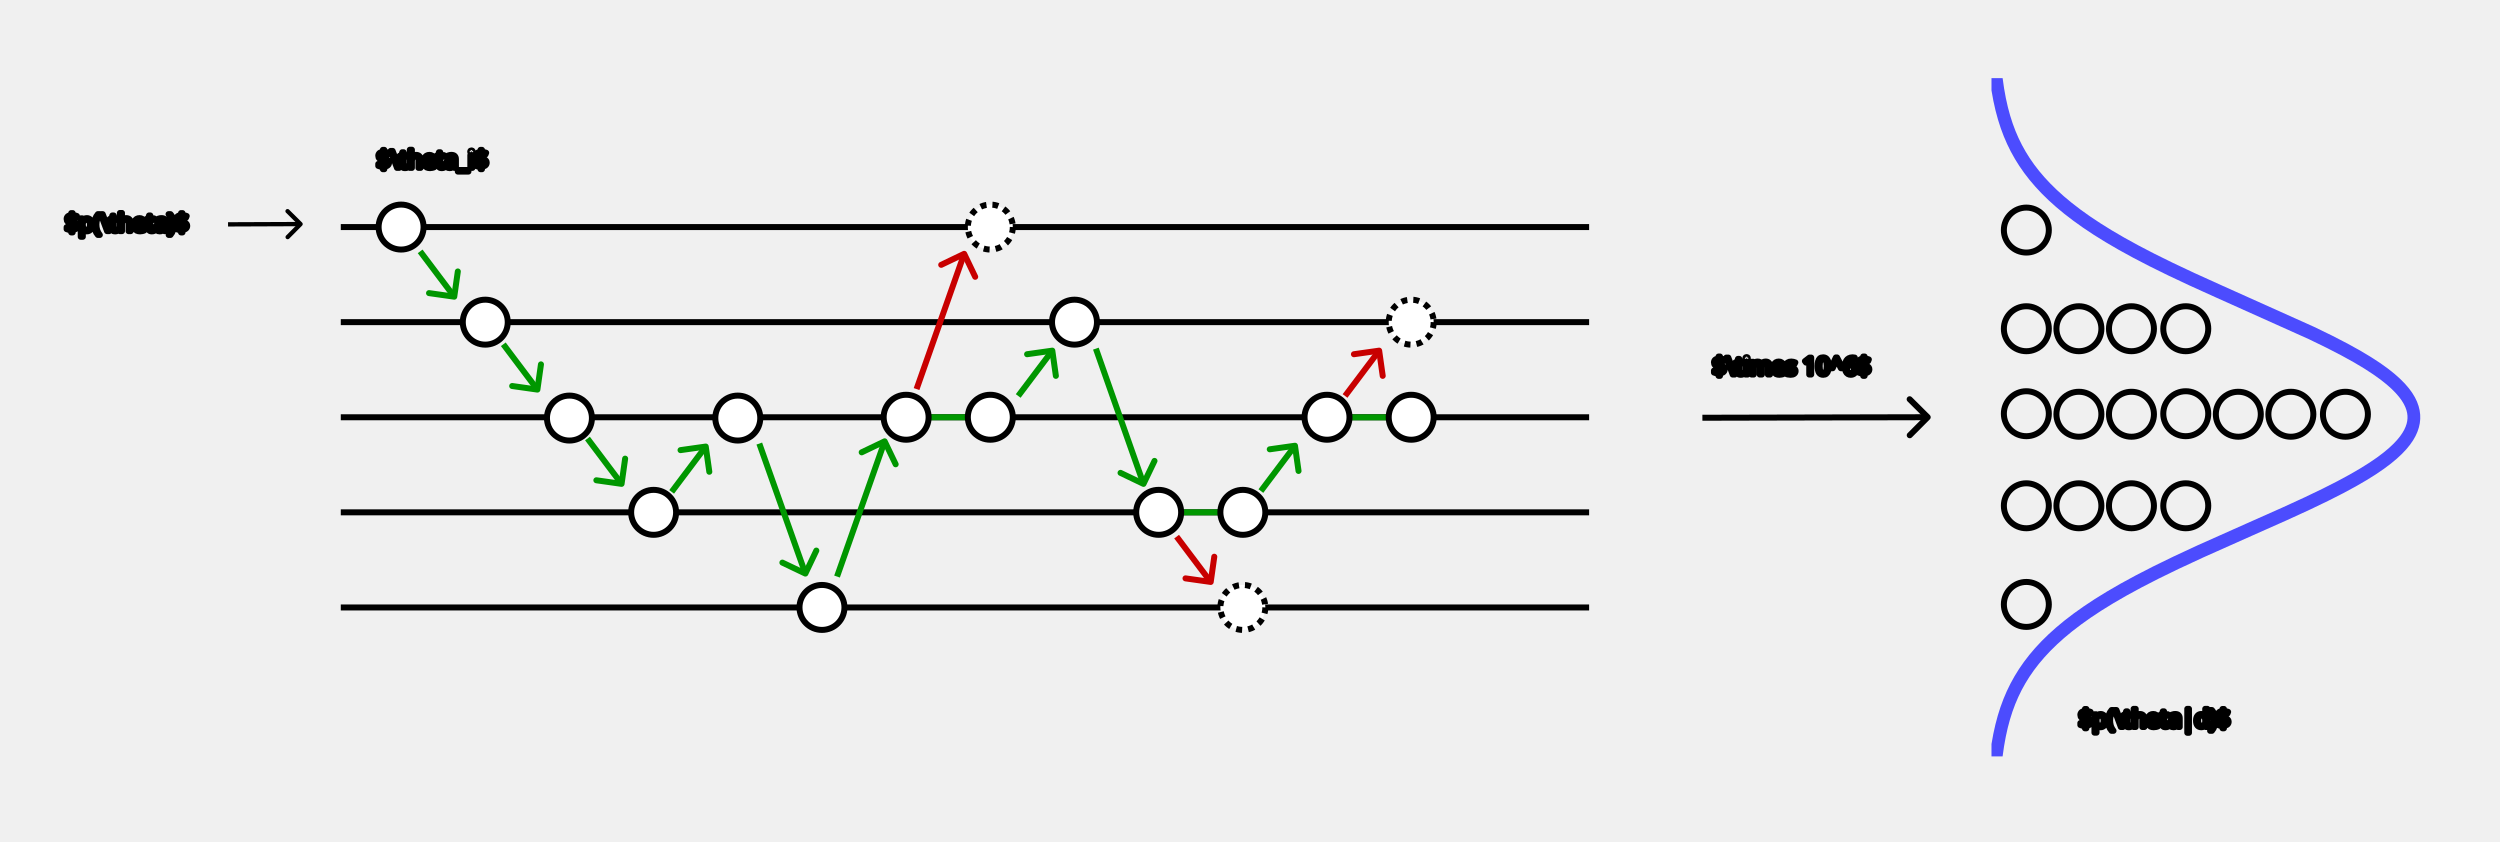
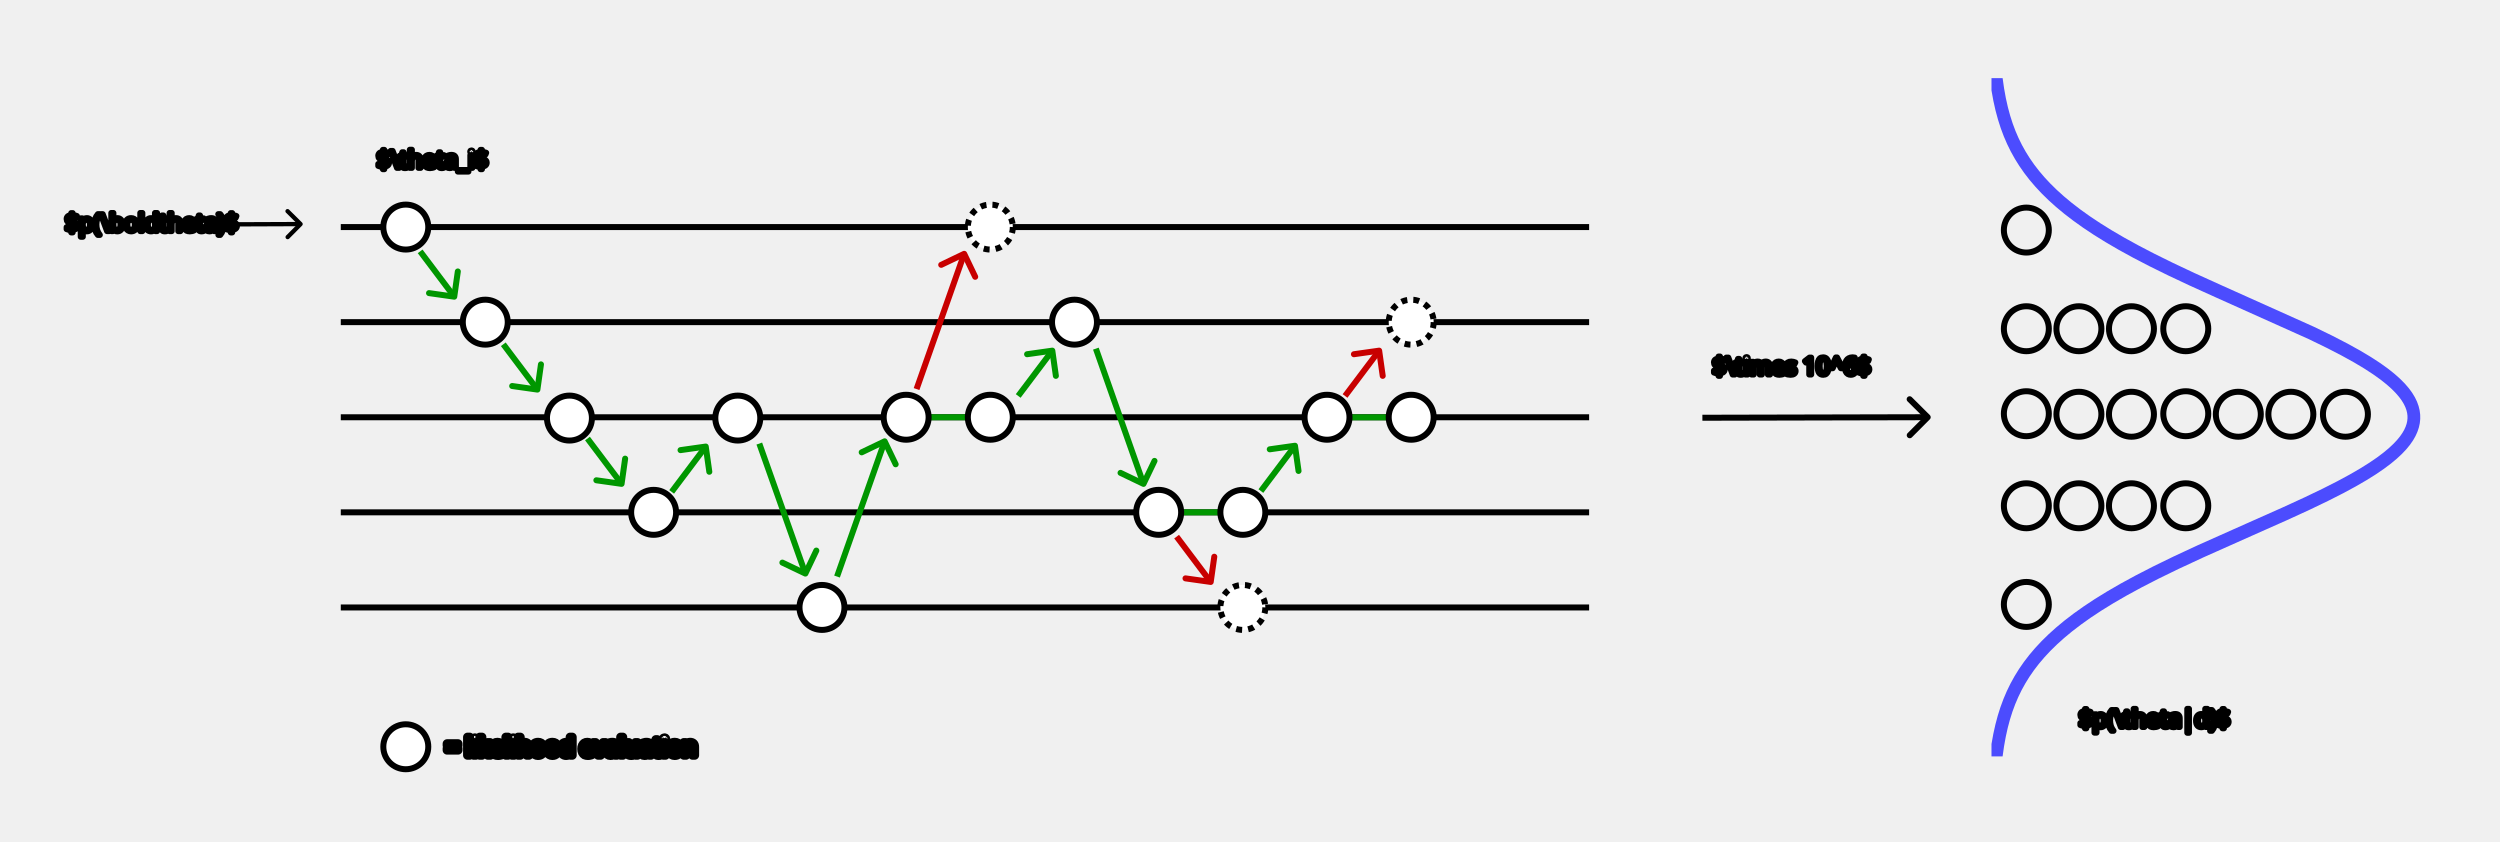
<svg xmlns="http://www.w3.org/2000/svg" width="297mm" height="100mm" viewBox="0 0 297 100" version="1.1" id="svg1" xml:space="preserve">
  <defs id="defs1">
    <marker style="overflow:visible" id="ArrowWideRounded" refX="0" refY="0" orient="auto-start-reverse" markerWidth="1" markerHeight="1" viewBox="0 0 1 1" preserveAspectRatio="xMidYMid">
      <path style="fill:none;stroke:context-stroke;stroke-width:1;stroke-linecap:round" d="M 3,-3 0,0 3,3" transform="rotate(180,0.125,0)" id="path7" />
    </marker>
    <style type="text/css" id="style1">*{stroke-linejoin: round; stroke-linecap: butt}</style>
    <clipPath id="p74b88239f1">
      <rect x="7.2" y="7.2" width="357.12" height="266.112" id="rect2" />
    </clipPath>
    <marker style="overflow:visible" id="ArrowWideRounded-9" refX="0" refY="0" orient="auto-start-reverse" markerWidth="1" markerHeight="1" viewBox="0 0 1 1" preserveAspectRatio="xMidYMid">
      <path style="fill:none;stroke:context-stroke;stroke-width:1;stroke-linecap:round" d="M 3,-3 0,0 3,3" transform="rotate(180,0.125,0)" id="path7-8" />
    </marker>
    <marker style="overflow:visible" id="ArrowWideRounded-9-4" refX="0" refY="0" orient="auto-start-reverse" markerWidth="1" markerHeight="1" viewBox="0 0 1 1" preserveAspectRatio="xMidYMid">
      <path style="fill:none;stroke:context-stroke;stroke-width:1;stroke-linecap:round" d="M 3,-3 0,0 3,3" transform="rotate(180,0.125,0)" id="path7-8-4" />
    </marker>
    <marker style="overflow:visible" id="ArrowWideRounded-9-4-8" refX="0" refY="0" orient="auto-start-reverse" markerWidth="1" markerHeight="1" viewBox="0 0 1 1" preserveAspectRatio="xMidYMid">
      <path style="fill:none;stroke:context-stroke;stroke-width:1;stroke-linecap:round" d="M 3,-3 0,0 3,3" transform="rotate(180,0.125,0)" id="path7-8-4-1" />
    </marker>
    <marker style="overflow:visible" id="ArrowWideRounded-9-4-8-1" refX="0" refY="0" orient="auto-start-reverse" markerWidth="1" markerHeight="1" viewBox="0 0 1 1" preserveAspectRatio="xMidYMid">
      <path style="fill:none;stroke:context-stroke;stroke-width:1;stroke-linecap:round" d="M 3,-3 0,0 3,3" transform="rotate(180,0.125,0)" id="path7-8-4-1-9" />
    </marker>
    <marker style="overflow:visible" id="ArrowWideRounded-9-4-8-1-6" refX="0" refY="0" orient="auto-start-reverse" markerWidth="1" markerHeight="1" viewBox="0 0 1 1" preserveAspectRatio="xMidYMid">
      <path style="fill:none;stroke:context-stroke;stroke-width:1;stroke-linecap:round" d="M 3,-3 0,0 3,3" transform="rotate(180,0.125,0)" id="path7-8-4-1-9-4" />
    </marker>
    <marker style="overflow:visible" id="ArrowWideRounded-9-4-8-1-6-0" refX="0" refY="0" orient="auto-start-reverse" markerWidth="1" markerHeight="1" viewBox="0 0 1 1" preserveAspectRatio="xMidYMid">
      <path style="fill:none;stroke:context-stroke;stroke-width:1;stroke-linecap:round" d="M 3,-3 0,0 3,3" transform="rotate(180,0.125,0)" id="path7-8-4-1-9-4-7" />
    </marker>
    <marker style="overflow:visible" id="ArrowWideRounded-9-4-8-1-6-0-1" refX="0" refY="0" orient="auto-start-reverse" markerWidth="1" markerHeight="1" viewBox="0 0 1 1" preserveAspectRatio="xMidYMid">
      <path style="fill:none;stroke:context-stroke;stroke-width:1;stroke-linecap:round" d="M 3,-3 0,0 3,3" transform="rotate(180,0.125,0)" id="path7-8-4-1-9-4-7-5" />
    </marker>
    <marker style="overflow:visible" id="ArrowWideRounded-6" refX="0" refY="0" orient="auto-start-reverse" markerWidth="1" markerHeight="1" viewBox="0 0 1 1" preserveAspectRatio="xMidYMid">
      <path style="fill:none;stroke:context-stroke;stroke-width:1;stroke-linecap:round" d="M 3,-3 0,0 3,3" transform="rotate(180,0.125,0)" id="path7-5" />
    </marker>
  </defs>
  <g id="layer1">
    <g id="figure_1" transform="matrix(0,0.225634,-0.2127156,0,294.726,7.65572)" style="stroke-width:7.113;stroke-dasharray:none">
      <g id="patch_1" style="stroke-width:7.113;stroke-dasharray:none">
        <path d="M 0,280.512 H 371.52 V 0 H 0 Z" style="fill:none;stroke-width:7.113;stroke-dasharray:none" id="path1" />
      </g>
      <g id="axes_1" style="stroke-width:7.113;stroke-dasharray:none">
        <g id="line2d_1" style="stroke-width:7.113;stroke-dasharray:none">
          <path d="m 7.152,270.697 5.953,-0.897 5.357,-1.029 4.941,-1.174 4.583,-1.315 4.345,-1.478 4.107,-1.632 3.929,-1.8 3.81,-1.992 3.691,-2.183 3.572,-2.37 3.512,-2.596 3.453,-2.826 3.453,-3.114 3.453,-3.417 3.453,-3.734 3.453,-4.063 3.512,-4.481 3.572,-4.926 3.631,-5.395 3.691,-5.884 3.81,-6.495 3.988,-7.248 4.167,-8.044 4.405,-8.995 4.762,-10.237 5.357,-12.059 6.488,-15.182 21.846,-51.619 4.643,-10.117 4.048,-8.304 3.631,-6.955 3.333,-5.911 3.036,-4.944 2.857,-4.238 2.679,-3.582 2.5,-2.983 2.381,-2.503 2.262,-2.062 2.143,-1.661 2.083,-1.336 1.964,-1.004 1.905,-0.733 1.905,-0.493 1.845,-0.249 1.845,-0.022 1.845,0.205 1.845,0.431 1.905,0.68 1.905,0.918 1.964,1.192 2.083,1.533 2.143,1.859 2.262,2.266 2.381,2.711 2.5,3.192 2.619,3.707 2.798,4.347 3.036,5.138 3.274,5.991 3.572,7.012 3.988,8.337 4.524,9.987 5.536,12.787 8.274,19.743 11.369,27.044 6.072,13.845 5.119,11.136 4.643,9.583 4.345,8.469 4.107,7.527 3.929,6.746 3.81,6.108 3.691,5.506 3.631,5.024 3.572,4.567 3.512,4.136 3.512,3.796 3.512,3.468 3.512,3.155 3.512,2.858 3.572,2.619 3.631,2.386 3.691,2.158 3.81,1.969 3.929,1.778 4.107,1.611 4.286,1.44 4.524,1.284 4.822,1.137 5.238,1.004 5.714,0.866 0.238,0.032 v 0" clip-path="url(#p74b88239f1)" style="fill:none;stroke:#4c4cfe;stroke-width:7.113;stroke-linecap:square;stroke-dasharray:none" id="path2" />
        </g>
      </g>
    </g>
    <path style="fill:none;stroke:#000000;stroke-width:0.713;stroke-miterlimit:3.8;stroke-dasharray:none" d="m 286.737,49.569 c -81.421,0 -162.842,0 -244.263,0" id="path3" transform="matrix(0.6071392,0,0,1,14.69808,0)" />
    <path style="fill:none;stroke:#000000;stroke-width:0.713;stroke-linecap:butt;stroke-linejoin:round;stroke-miterlimit:3.8;stroke-dasharray:none" d="m 286.737,49.569 c -81.421,0 -162.842,0 -244.263,0" id="path3-5" transform="matrix(0.6071392,0,0,1,14.69808,-11.29654)" />
    <path style="fill:none;stroke:#000000;stroke-width:0.713;stroke-linecap:butt;stroke-linejoin:round;stroke-miterlimit:3.8;stroke-dasharray:none" d="m 286.737,49.569 c -81.421,0 -162.842,0 -244.263,0" id="path3-5-4" transform="matrix(0.6071392,0,0,1,14.69808,-22.59307)" />
    <circle style="fill:none;stroke:#000000;stroke-width:0.713;stroke-miterlimit:3.8;stroke-dasharray:none" id="path4" cx="240.73" cy="39.053" r="2.671" />
    <circle style="fill:none;stroke:#000000;stroke-width:0.713;stroke-linecap:butt;stroke-linejoin:round;stroke-miterlimit:3.8;stroke-dasharray:none" id="path4-3" cx="240.73" cy="27.333" r="2.671" />
-     <circle style="fill:#ffffff;fill-opacity:1;stroke:#000000;stroke-width:0.713;stroke-linecap:butt;stroke-linejoin:round;stroke-miterlimit:3.8;stroke-dasharray:none" id="path4-3-2" cx="47.65" cy="26.976" r="2.671" />
+     <circle style="fill:#ffffff;fill-opacity:1;stroke:#000000;stroke-width:0.713;stroke-linecap:butt;stroke-linejoin:round;stroke-miterlimit:3.8;stroke-dasharray:none" id="path4-3-2" cx="48.209" cy="26.976" r="2.671" />
    <circle style="fill:#ffffff;fill-opacity:1;stroke:#000000;stroke-width:0.713;stroke-linecap:butt;stroke-linejoin:round;stroke-miterlimit:3.8;stroke-dasharray:none" id="path4-3-2-1" cx="57.65" cy="38.273" r="2.671" />
    <circle style="fill:#ffffff;fill-opacity:1;stroke:#000000;stroke-width:0.713;stroke-linecap:butt;stroke-linejoin:round;stroke-miterlimit:3.8;stroke-dasharray:none" id="path4-3-2-1-8" cx="67.65" cy="49.667" r="2.671" />
    <circle style="fill:none;stroke:#000000;stroke-width:0.713;stroke-linecap:butt;stroke-linejoin:round;stroke-miterlimit:3.8;stroke-dasharray:none" id="path4-3-3" cx="253.217" cy="39.053" r="2.671" />
    <circle style="fill:none;stroke:#000000;stroke-width:0.713;stroke-linecap:butt;stroke-linejoin:round;stroke-miterlimit:3.8;stroke-dasharray:none" id="path4-3-3-8" cx="259.669" cy="39.053" r="2.671" />
    <circle style="fill:none;stroke:#000000;stroke-width:0.713;stroke-linecap:butt;stroke-linejoin:round;stroke-miterlimit:3.8;stroke-dasharray:none" id="path4-3-3-8-1" cx="259.669" cy="60.086" r="2.671" />
    <circle style="fill:none;stroke:#000000;stroke-width:0.713;stroke-linecap:butt;stroke-linejoin:round;stroke-miterlimit:3.8;stroke-dasharray:none" id="path4-0" cx="246.974" cy="39.053" r="2.671" />
    <path style="fill:none;stroke:#000000;stroke-width:0.713;stroke-linecap:butt;stroke-linejoin:round;stroke-miterlimit:3.8;stroke-dasharray:none" d="m 286.737,49.569 c -81.421,0 -162.842,0 -244.263,0" id="path3-5-41" transform="matrix(0.6071392,0,0,-1,14.69808,110.4355)" />
    <path style="fill:none;stroke:#000000;stroke-width:0.713;stroke-linecap:butt;stroke-linejoin:round;stroke-miterlimit:3.8;stroke-dasharray:none" d="m 286.737,49.569 c -81.421,0 -162.842,0 -244.263,0" id="path3-5-4-8" transform="matrix(0.6071392,0,0,-1,14.69808,121.7321)" />
    <circle style="fill:none;stroke:#000000;stroke-width:0.713;stroke-linecap:butt;stroke-linejoin:round;stroke-miterlimit:3.8;stroke-dasharray:none" id="path4-8" cx="240.73" cy="-60.086" r="2.671" transform="scale(1,-1)" />
    <circle style="fill:none;stroke:#000000;stroke-width:0.713;stroke-linecap:butt;stroke-linejoin:round;stroke-miterlimit:3.8;stroke-dasharray:none" id="path4-3-35" cx="240.73" cy="-71.806" r="2.671" transform="scale(1,-1)" />
    <circle style="fill:#ffffff;fill-opacity:1;stroke:#000000;stroke-width:0.713;stroke-linecap:butt;stroke-linejoin:round;stroke-miterlimit:3.8;stroke-dasharray:none" id="path4-3-2-1-8-5" cx="77.65" cy="60.866" r="2.671" />
    <circle style="fill:#ffffff;fill-opacity:1;stroke:#000000;stroke-width:0.713;stroke-linecap:butt;stroke-linejoin:round;stroke-miterlimit:3.8;stroke-dasharray:none" id="path4-3-2-1-8-5-6" cx="87.65" cy="49.667" r="2.671" />
    <circle style="fill:#ffffff;fill-opacity:1;stroke:#000000;stroke-width:0.713;stroke-linecap:butt;stroke-linejoin:round;stroke-miterlimit:3.8;stroke-dasharray:none" id="path4-3-2-1-8-5-6-5" cx="97.65" cy="72.163" r="2.671" />
+     <circle style="fill:#ffffff;fill-opacity:1;stroke:#000000;stroke-width:0.713;stroke-linecap:butt;stroke-linejoin:round;stroke-miterlimit:3.8;stroke-dasharray:none" id="path4-3-2-1-8-5-6-5-8" cx="48.209" cy="88.715" r="2.671" />
    <circle style="fill:#ffffff;fill-opacity:1;stroke:#000000;stroke-width:0.713;stroke-linecap:butt;stroke-linejoin:round;stroke-miterlimit:3.8;stroke-dasharray:none" id="path4-3-2-1-8-5-6-5-5-0-7" cx="127.65" cy="38.273" r="2.671" />
    <circle style="fill:#ffffff;fill-opacity:1;stroke:#000000;stroke-width:0.713;stroke-linecap:butt;stroke-linejoin:round;stroke-miterlimit:3.8;stroke-dasharray:0.713, 0.713;stroke-dashoffset:0" id="path4-3-2-1-8-5-6-5-5-0-7-3-8" cx="147.65" cy="72.163" r="2.671" />
    <circle style="fill:#ffffff;fill-opacity:1;stroke:#000000;stroke-width:0.713;stroke-linecap:butt;stroke-linejoin:round;stroke-miterlimit:3.8;stroke-dasharray:0.713, 0.713;stroke-dashoffset:0" id="path4-3-2-1-8-5-6-5-5-0-7-3-8-3-9-6" cx="167.65" cy="38.273" r="2.671" />
    <circle style="fill:#ffffff;fill-opacity:1;stroke:#000000;stroke-width:0.713;stroke-linecap:butt;stroke-linejoin:round;stroke-miterlimit:3.8;stroke-dasharray:0.713, 0.713;stroke-dashoffset:0" id="path4-3-2-1-8-5-6-5-5-8" cx="117.65" cy="26.976" r="2.671" />
    <circle style="fill:none;stroke:#000000;stroke-width:0.713;stroke-linecap:butt;stroke-linejoin:round;stroke-miterlimit:3.8;stroke-dasharray:none" id="path4-3-3-2" cx="253.217" cy="-60.086" r="2.671" transform="scale(1,-1)" />
    <circle style="fill:none;stroke:#000000;stroke-width:0.713;stroke-linecap:butt;stroke-linejoin:round;stroke-miterlimit:3.8;stroke-dasharray:none" id="path4-0-2" cx="246.974" cy="-60.086" r="2.671" transform="scale(1,-1)" />
    <circle style="fill:none;stroke:#000000;stroke-width:0.713;stroke-linecap:butt;stroke-linejoin:round;stroke-miterlimit:3.8;stroke-dasharray:none" id="path4-0-9" cx="278.636" cy="49.213" r="2.671" />
    <circle style="fill:none;stroke:#000000;stroke-width:0.713;stroke-linecap:butt;stroke-linejoin:round;stroke-miterlimit:3.8;stroke-dasharray:none" id="path4-9" cx="240.73" cy="49.149" r="2.671" />
    <circle style="fill:none;stroke:#000000;stroke-width:0.713;stroke-linecap:butt;stroke-linejoin:round;stroke-miterlimit:3.8;stroke-dasharray:none" id="path4-0-8" cx="246.974" cy="49.213" r="2.671" />
    <circle style="fill:none;stroke:#000000;stroke-width:0.713;stroke-linecap:butt;stroke-linejoin:round;stroke-miterlimit:3.8;stroke-dasharray:none" id="path4-0-9-6" cx="253.217" cy="49.213" r="2.671" />
    <circle style="fill:none;stroke:#000000;stroke-width:0.713;stroke-linecap:butt;stroke-linejoin:round;stroke-miterlimit:3.8;stroke-dasharray:none" id="path4-9-9" cx="259.669" cy="49.149" r="2.671" />
    <circle style="fill:none;stroke:#000000;stroke-width:0.713;stroke-linecap:butt;stroke-linejoin:round;stroke-miterlimit:3.8;stroke-dasharray:none" id="path4-0-8-9" cx="265.912" cy="49.213" r="2.671" />
    <circle style="fill:none;stroke:#000000;stroke-width:0.713;stroke-linecap:butt;stroke-linejoin:round;stroke-miterlimit:3.8;stroke-dasharray:none" id="path4-0-9-6-9" cx="272.155" cy="49.213" r="2.671" />
    <text xml:space="preserve" style="font-size:2.822px;line-height:0.6;font-family:sans-serif;-inkscape-font-specification:'sans-serif, Normal';fill:none;stroke:#000000;stroke-width:0.713;stroke-miterlimit:3.8" x="246.974" y="86.368" id="text1">
      <tspan id="tspan1" style="stroke-width:0.713" x="246.974" y="86.368">$p(\theta|d)$</tspan>
    </text>
    <path style="fill:#ffffff;fill-opacity:1;stroke:#009600;stroke-width:0.713;stroke-miterlimit:3.8;stroke-opacity:1;marker-end:url(#ArrowWideRounded)" d="m 65.495,30.004 c 1.315,1.747 2.63,3.494 3.944,5.241" id="path5" transform="translate(-15.58098,-0.1422696)" />
    <path style="fill:#ffffff;fill-opacity:1;stroke:#009700;stroke-width:0.713;stroke-linecap:butt;stroke-linejoin:round;stroke-miterlimit:3.8;stroke-opacity:1;marker-end:url(#ArrowWideRounded-9)" d="m 65.495,30.004 c 1.315,1.747 2.63,3.494 3.944,5.241" id="path5-0" transform="translate(-5.703153,10.89482)" />
    <path style="fill:#ffffff;fill-opacity:1;stroke:#009700;stroke-width:0.713;stroke-linecap:butt;stroke-linejoin:round;stroke-miterlimit:3.8;stroke-opacity:1;marker-end:url(#ArrowWideRounded-9-4)" d="m 65.495,30.004 c 1.315,1.747 2.63,3.494 3.944,5.241" id="path5-0-1" transform="translate(4.296842,22.09416)" />
    <path style="fill:#ffffff;fill-opacity:1;stroke:#009700;stroke-width:0.713;stroke-linecap:butt;stroke-linejoin:round;stroke-miterlimit:3.8;stroke-opacity:1;marker-end:url(#ArrowWideRounded-9-4-8)" d="m 65.495,30.004 c 1.315,1.747 2.63,3.494 3.944,5.241" id="path5-0-1-1" transform="matrix(1,0,0,-1,14.29682,88.43855)" />
    <path style="fill:#ffffff;fill-opacity:1;stroke:#009700;stroke-width:0.713;stroke-linecap:butt;stroke-linejoin:round;stroke-miterlimit:3.8;stroke-opacity:1;marker-end:url(#ArrowWideRounded-9-4-8-1)" d="m 65.495,30.004 c 1.315,1.747 2.63,3.494 3.944,5.241" id="path5-0-1-1-3" transform="matrix(1,0,0,-1,55.46815,77.04481)" />
    <path style="fill:#ffffff;fill-opacity:1;stroke:#009700;stroke-width:0.713;stroke-linecap:butt;stroke-linejoin:round;stroke-miterlimit:3.8;stroke-opacity:1;marker-end:url(#ArrowWideRounded-9-4-8-1-6)" d="m 65.495,30.004 c 1.315,1.747 2.63,3.494 3.944,5.241" id="path5-0-1-1-3-2" transform="matrix(1,0,0,-1,84.29682,88.34135)" />
    <path style="fill:#ffffff;fill-opacity:1;stroke:#c80000;stroke-width:0.713;stroke-linecap:butt;stroke-linejoin:round;stroke-miterlimit:3.8;stroke-opacity:1;marker-end:url(#ArrowWideRounded-9-4-8-1-6-0)" d="m 65.495,30.004 c 1.315,1.747 2.63,3.494 3.944,5.241" id="path5-0-1-1-3-2-8" transform="translate(74.28716,33.74734)" />
    <path style="fill:#ffffff;fill-opacity:1;stroke:#c80000;stroke-width:0.713;stroke-linecap:butt;stroke-linejoin:round;stroke-miterlimit:3.8;stroke-opacity:1;marker-end:url(#ArrowWideRounded-9-4-8-1-6-0-1)" d="m 65.495,30.004 c 1.315,1.747 2.63,3.494 3.944,5.241" id="path5-0-1-1-3-2-8-8" transform="matrix(1,0,0,-1,94.29676,77.04481)" />
    <path style="fill:#ffffff;fill-opacity:1;stroke:#009700;stroke-width:0.713;stroke-miterlimit:3.8;stroke-opacity:1;marker-end:url(#ArrowWideRounded)" d="m 105.021,52.695 c 1.805,5.092 3.61,10.185 5.415,15.277" id="path8" transform="translate(-14.81667)" />
    <path style="fill:#ffffff;fill-opacity:1;stroke:#009700;stroke-width:0.713;stroke-miterlimit:3.8;stroke-dasharray:none;stroke-opacity:1" d="m 125.138,49.569 c 1.552,2e-6 3.105,3e-6 4.657,5e-6" id="path9" transform="translate(-14.81667)" />
    <path style="fill:#ffffff;fill-opacity:1;stroke:#009700;stroke-width:0.713;stroke-linecap:butt;stroke-linejoin:round;stroke-miterlimit:3.8;stroke-dasharray:none;stroke-opacity:1" d="m 125.138,49.569 c 1.552,2e-6 3.105,3e-6 4.657,5e-6" id="path9-3" transform="translate(15.46772,11.29654)" />
    <path style="fill:#ffffff;fill-opacity:1;stroke:#009700;stroke-width:0.713;stroke-linecap:butt;stroke-linejoin:round;stroke-miterlimit:3.8;stroke-dasharray:none;stroke-opacity:1" d="m 125.138,49.569 c 1.552,2e-6 3.105,3e-6 4.657,5e-6" id="path9-3-4" transform="translate(35.34362,0.01048497)" />
    <circle style="fill:#ffffff;fill-opacity:1;stroke:#000000;stroke-width:0.713;stroke-linecap:butt;stroke-linejoin:round;stroke-miterlimit:3.8;stroke-dasharray:none" id="path4-3-2-1-8-5-6-5-5" cx="107.65" cy="49.569" r="2.671" />
    <circle style="fill:#ffffff;fill-opacity:1;stroke:#000000;stroke-width:0.713;stroke-linecap:butt;stroke-linejoin:round;stroke-miterlimit:3.8;stroke-dasharray:none" id="path4-3-2-1-8-5-6-5-5-0-7-3" cx="137.65" cy="60.866" r="2.671" />
    <circle style="fill:#ffffff;fill-opacity:1;stroke:#000000;stroke-width:0.713;stroke-linecap:butt;stroke-linejoin:round;stroke-miterlimit:3.8;stroke-dasharray:none" id="path4-3-2-1-8-5-6-5-5-0" cx="117.65" cy="49.569" r="2.671" />
    <circle style="fill:#ffffff;fill-opacity:1;stroke:#000000;stroke-width:0.713;stroke-linecap:butt;stroke-linejoin:round;stroke-miterlimit:3.8;stroke-dasharray:none" id="path4-3-2-1-8-5-6-5-5-0-7-3-8-3" cx="147.65" cy="60.866" r="2.671" />
    <circle style="fill:#ffffff;fill-opacity:1;stroke:#000000;stroke-width:0.713;stroke-linecap:butt;stroke-linejoin:round;stroke-miterlimit:3.8;stroke-dasharray:none" id="path4-3-2-1-8-5-6-5-5-0-7-3-8-3-9" cx="157.65" cy="49.569" r="2.671" />
    <path style="fill:#ffffff;fill-opacity:1;stroke:#009600;stroke-width:0.713;stroke-miterlimit:3.8;stroke-dasharray:none;stroke-opacity:1;marker-end:url(#ArrowWideRounded)" d="m 114.256,68.496 c 1.867,-5.3 3.733,-10.599 5.599,-15.899" id="path10" transform="translate(-14.81667)" />
    <circle style="fill:#ffffff;fill-opacity:1;stroke:#000000;stroke-width:0.713;stroke-linecap:butt;stroke-linejoin:round;stroke-miterlimit:3.8;stroke-dasharray:none" id="path4-3-2-1-8-5-6-5-5-0-7-3-8-3-9-6-8" cx="167.65" cy="49.569" r="2.671" />
    <path style="fill:#ffffff;fill-opacity:1;stroke:#009600;stroke-width:0.713;stroke-linecap:butt;stroke-linejoin:round;stroke-miterlimit:3.8;stroke-dasharray:none;stroke-opacity:1;marker-end:url(#ArrowWideRounded-6)" d="m 114.256,68.496 c 1.867,-5.3 3.733,-10.599 5.599,-15.899" id="path10-0" transform="matrix(1,0,0,-1,15.93405,109.913)" />
    <path style="fill:#ffffff;fill-opacity:1;stroke:#c80000;stroke-width:0.713;stroke-linecap:butt;stroke-linejoin:round;stroke-miterlimit:3.8;stroke-dasharray:none;stroke-opacity:1;marker-end:url(#ArrowWideRounded)" d="m 114.256,68.496 c 1.867,-5.3 3.733,-10.599 5.599,-15.899" id="path10-1" transform="translate(-5.369274,-22.27365)" />
    <path style="fill:#ffffff;fill-opacity:1;stroke:#000000;stroke-width:0.713;stroke-miterlimit:3.8;stroke-dasharray:none;stroke-dashoffset:0;stroke-opacity:1;marker-end:url(#ArrowWideRounded)" d="m 213.255,49.213 c 8.863,-0.021 17.726,-0.042 26.589,-0.064" id="path11" transform="translate(-11.01135,0.4154119)" />
    <text xml:space="preserve" style="font-size:2.822px;line-height:0.6;font-family:sans-serif;-inkscape-font-specification:'sans-serif, Normal';fill:none;fill-opacity:1;stroke:#000000;stroke-width:0.713;stroke-miterlimit:3.8;stroke-dasharray:none;stroke-dashoffset:0;stroke-opacity:1" x="203.445" y="44.499" id="text11">
      <tspan id="tspan11" style="fill:none;stroke-width:0.713" x="203.445" y="44.499">$\times 10^6$</tspan>
    </text>
    <text xml:space="preserve" style="font-size:2.822px;line-height:0.6;font-family:sans-serif;-inkscape-font-specification:'sans-serif, Normal';fill:none;fill-opacity:1;stroke:#000000;stroke-width:0.713;stroke-linecap:butt;stroke-linejoin:round;stroke-miterlimit:3.8;stroke-dasharray:none;stroke-dashoffset:0;stroke-opacity:1" x="44.765" y="19.945" id="text11-2">
      <tspan id="tspan11-9" style="fill:none;stroke-width:0.713" x="44.765" y="19.945">$\theta_i$</tspan>
    </text>
    <text xml:space="preserve" style="font-size:2.822px;line-height:0.6;font-family:sans-serif;-inkscape-font-specification:'sans-serif, Normal';fill:none;fill-opacity:1;stroke:#000000;stroke-width:0.713;stroke-linecap:butt;stroke-linejoin:round;stroke-miterlimit:3.8;stroke-dasharray:none;stroke-dashoffset:0;stroke-opacity:1" x="7.742" y="27.457" id="text11-2-9">
-       <tspan id="tspan11-9-7" style="fill:none;stroke-width:0.713" x="7.742" y="27.457">$p(\theta)$</tspan>
+       <tspan id="tspan11-9-7" style="fill:none;stroke-width:0.713" x="7.742" y="27.457">$p(\boldtheta)$</tspan>
    </text>
    <path style="fill:none;fill-opacity:1;stroke:#000000;stroke-width:0.513;stroke-miterlimit:3.8;stroke-dasharray:none;stroke-dashoffset:0;stroke-opacity:1;marker-end:url(#ArrowWideRounded)" d="m 19.683,26.655 c 2.829,-0.012 5.658,-0.023 8.487,-0.035" id="path12" transform="translate(7.408334)" />
+     <text xml:space="preserve" style="font-size:2.822px;line-height:0.6;font-family:sans-serif;-inkscape-font-specification:'sans-serif, Normal';fill:none;fill-opacity:0.601;stroke:#000000;stroke-width:1.065;stroke-miterlimit:3.8" x="52.96" y="89.729" id="text2">
+       <tspan id="tspan2" style="stroke-width:1.065" x="52.96" y="89.729">= likelihood evaluation</tspan>
+     </text>
  </g>
</svg>
